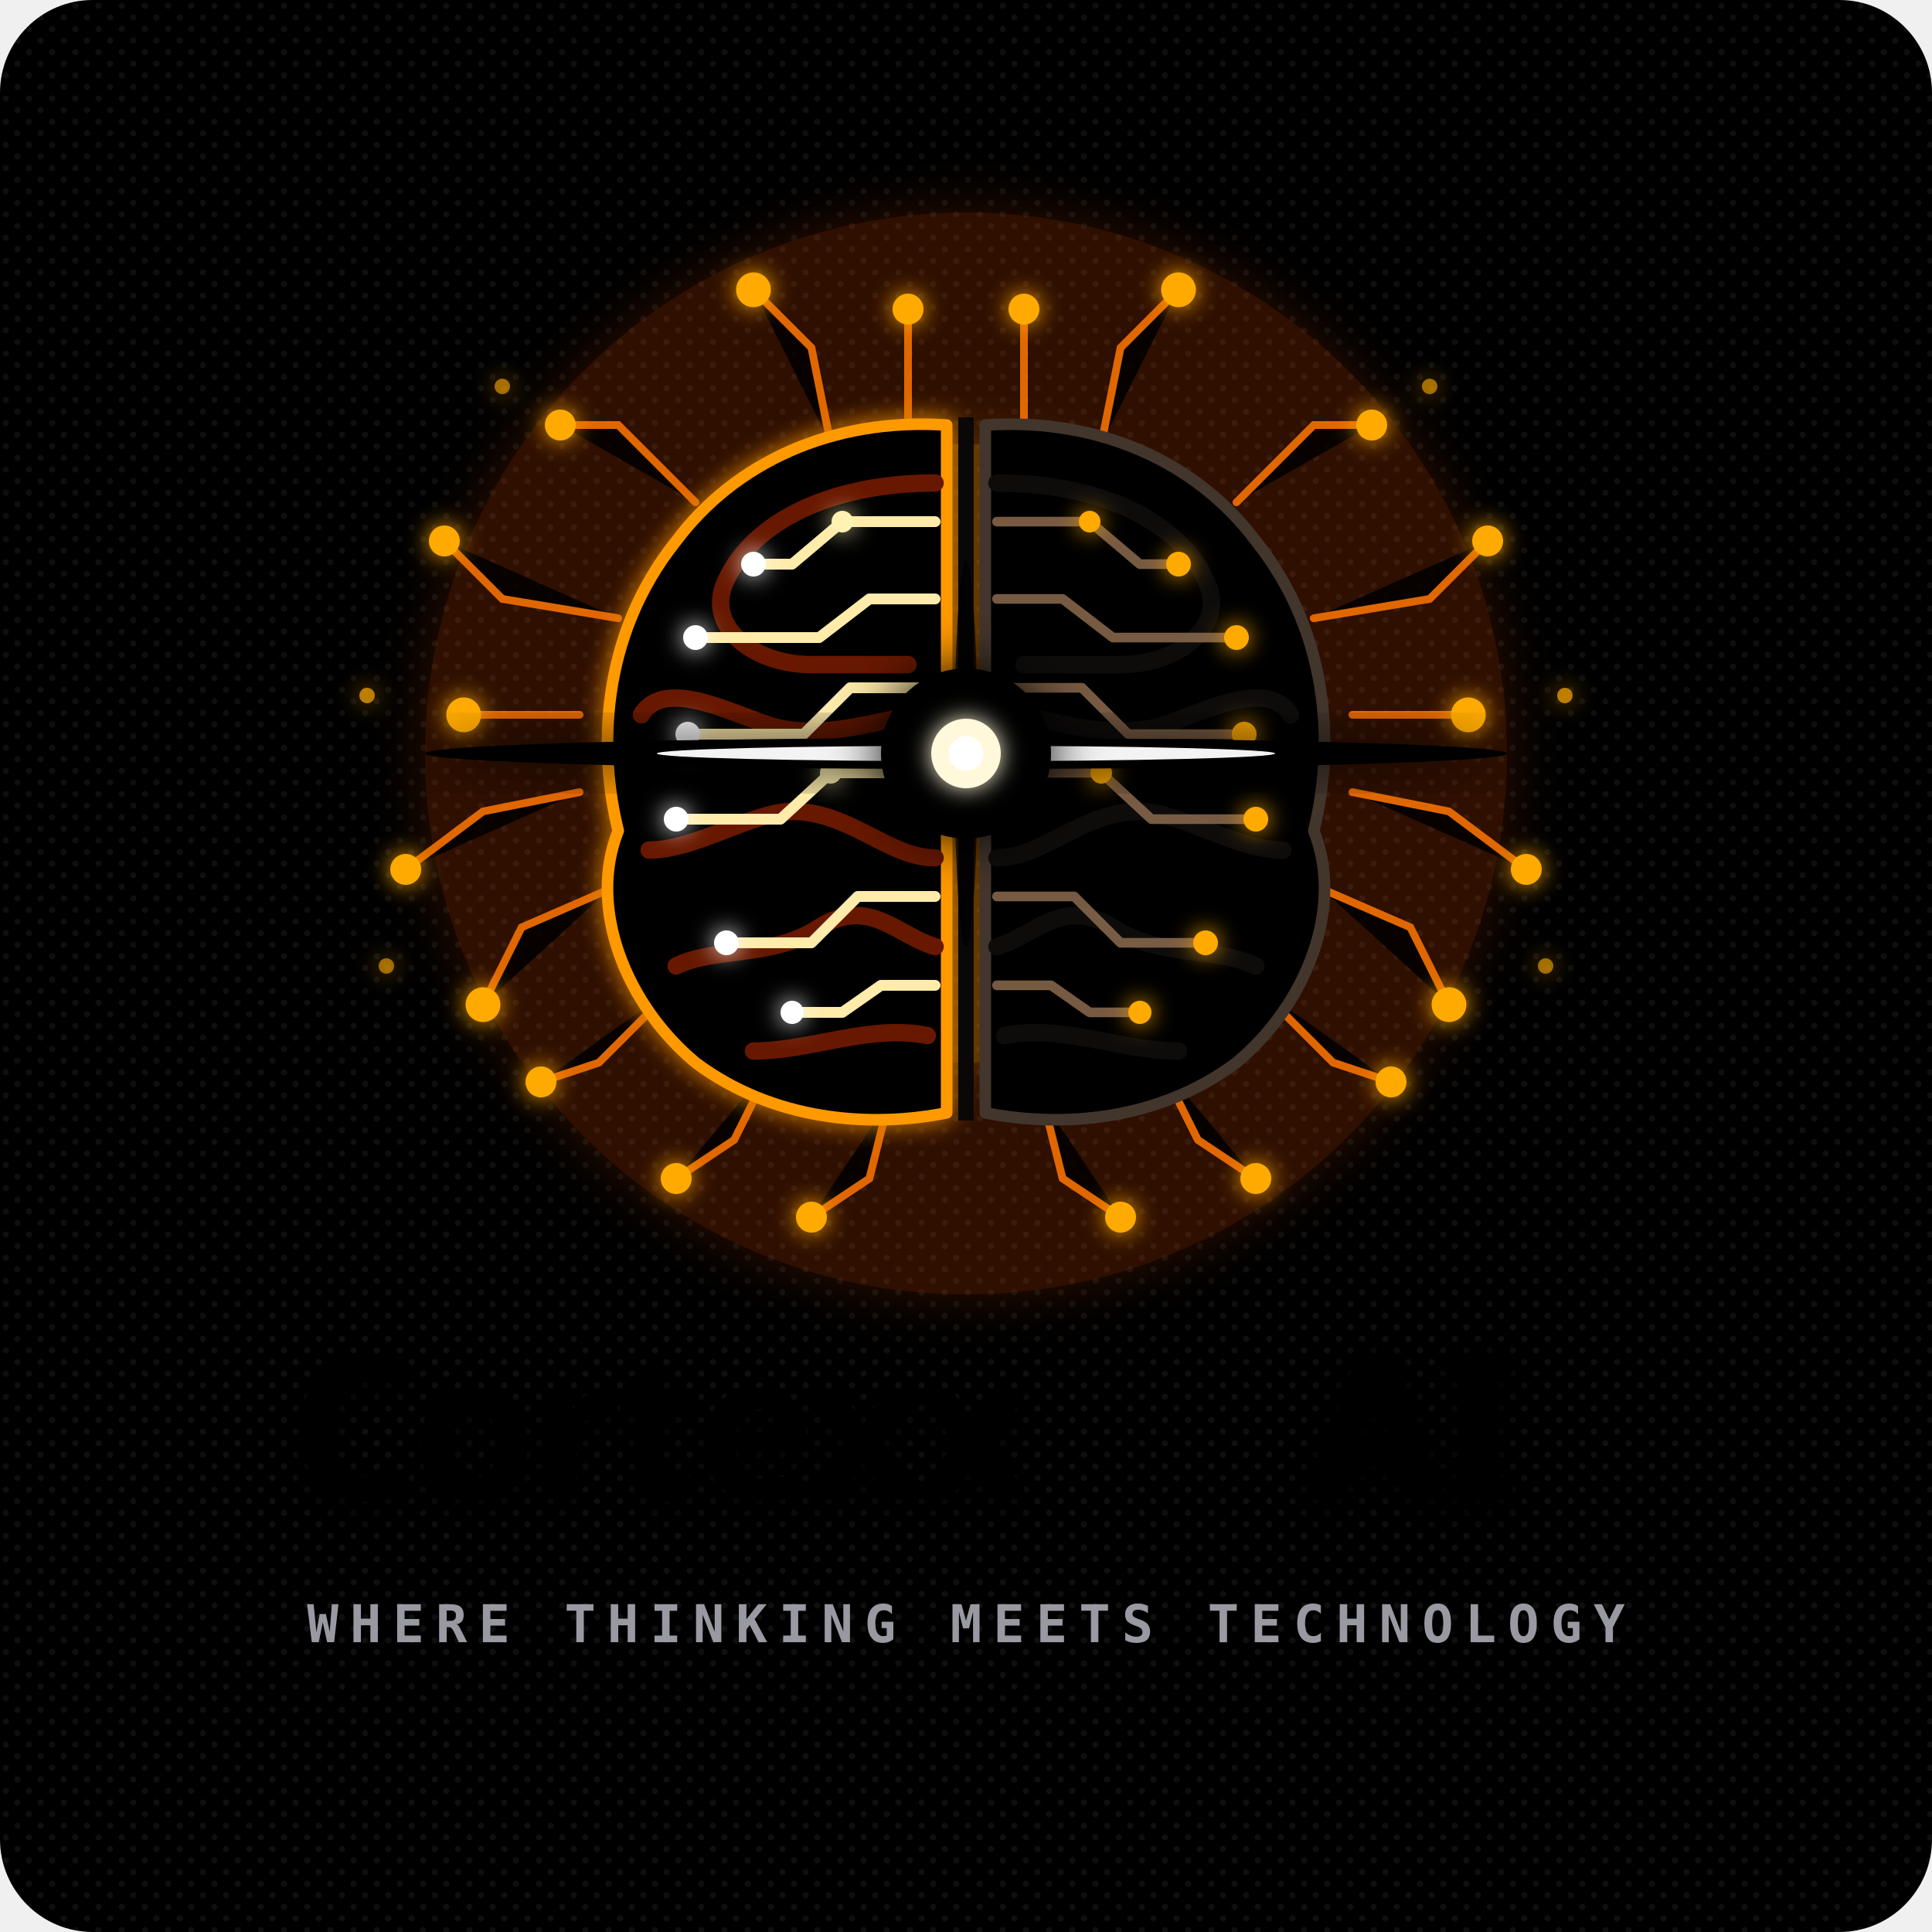
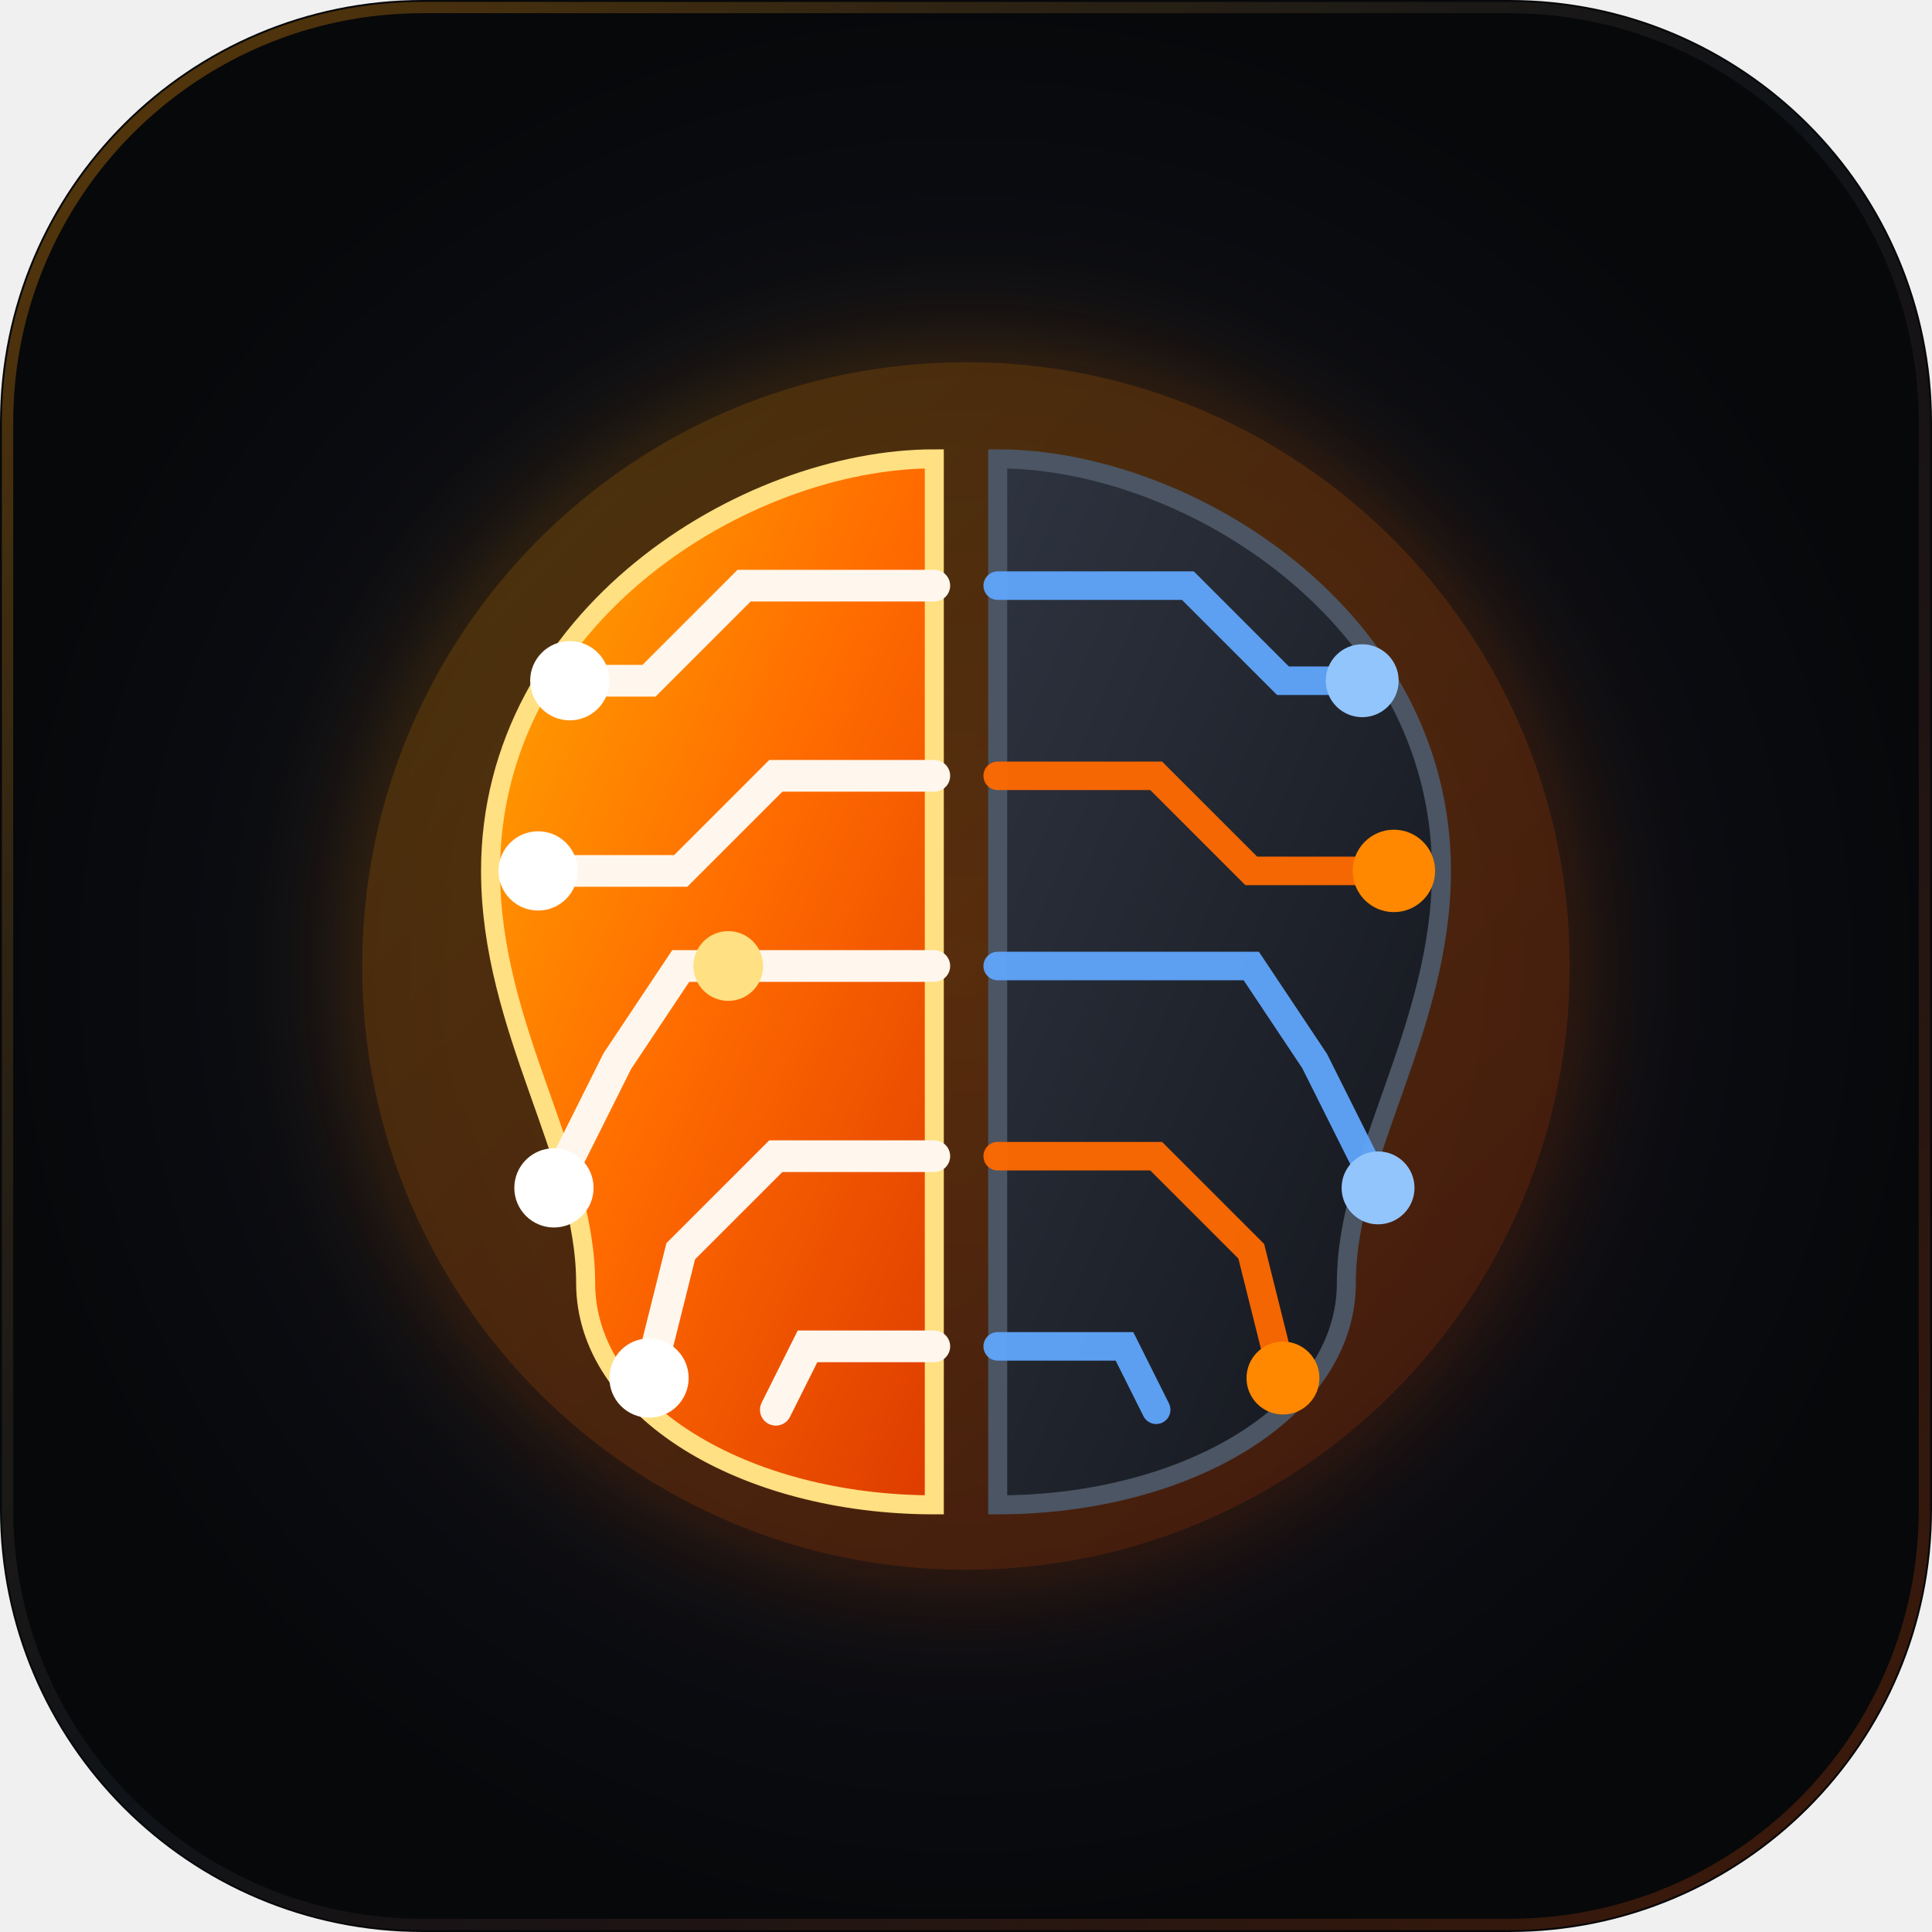
- <svg xmlns="http://www.w3.org/2000/svg" viewBox="0 0 500 500" width="100%" height="100%">
+ <svg xmlns="http://www.w3.org/2000/svg" width="512" height="512" viewBox="0 0 512 512" fill="none">
  <defs>
-     <radialGradient id="bgGlow" cx="50%" cy="40%" r="60%">
-       <stop offset="0%" stopColor="#1e1814" />
-       <stop offset="40%" stopColor="#12100e" />
-       <stop offset="80%" stopColor="#0a0908" />
-       <stop offset="100%" stopColor="#050505" />
+     <radialGradient id="bgGlow" cx="50%" cy="50%" r="50%">
+       <stop offset="0%" stop-color="#1f1812" />
+       <stop offset="70%" stop-color="#0c0d12" />
+       <stop offset="100%" stop-color="#07080a" />
    </radialGradient>
-     <linearGradient id="brainOrangeGrad" x1="0%" y1="0%" x2="100%" y2="100%">
-       <stop offset="0%" stopColor="#FFAA00" />
-       <stop offset="45%" stopColor="#FF7300" />
-       <stop offset="85%" stopColor="#DD3800" />
-       <stop offset="100%" stopColor="#A82400" />
+     <linearGradient id="cortexxOrangeGlow" x1="0%" y1="0%" x2="100%" y2="100%">
+       <stop offset="0%" stop-color="#FFAA00" />
+       <stop offset="50%" stop-color="#FF6A00" />
+       <stop offset="100%" stop-color="#DD3B00" />
    </linearGradient>
-     <linearGradient id="brainDarkGrad" x1="0%" y1="0%" x2="100%" y2="100%">
-       <stop offset="0%" stopColor="#2a2420" />
-       <stop offset="40%" stopColor="#1e1916" />
-       <stop offset="80%" stopColor="#14110f" />
-       <stop offset="100%" stopColor="#0d0b0a" />
+     <linearGradient id="cortexxDarkCircuit" x1="0%" y1="0%" x2="100%" y2="100%">
+       <stop offset="0%" stop-color="#2E3440" />
+       <stop offset="100%" stop-color="#12141A" />
    </linearGradient>
-     <linearGradient id="flareHorizontal" x1="0%" y1="50%" x2="100%" y2="50%">
-       <stop offset="0%" stopColor="#FFAA00" stopOpacity="0" />
-       <stop offset="35%" stopColor="#FF8800" stopOpacity="0.4" />
-       <stop offset="48%" stopColor="#FFE8A3" stopOpacity="0.9" />
-       <stop offset="50%" stopColor="#FFFFFF" stopOpacity="1" />
-       <stop offset="52%" stopColor="#FFE8A3" stopOpacity="0.9" />
-       <stop offset="65%" stopColor="#FF8800" stopOpacity="0.4" />
-       <stop offset="100%" stopColor="#FFAA00" stopOpacity="0" />
+     <filter id="cortexxGlowEffect" x="-20%" y="-20%" width="140%" height="140%">
+       <feGaussianBlur stdDeviation="16" result="blur" />
+       <feComposite in="SourceGraphic" in2="blur" operator="over" />
+     </filter>
+     <linearGradient id="borderGrad" x1="0%" y1="0%" x2="100%" y2="100%">
+       <stop offset="0%" stop-color="#FF9900" stop-opacity="0.6" />
+       <stop offset="50%" stop-color="#334155" stop-opacity="0.3" />
+       <stop offset="100%" stop-color="#FF5500" stop-opacity="0.4" />
    </linearGradient>
-     <linearGradient id="flareVertical" x1="50%" y1="0%" x2="50%" y2="100%">
-       <stop offset="0%" stopColor="#FFAA00" stopOpacity="0" />
-       <stop offset="40%" stopColor="#FF7700" stopOpacity="0.3" />
-       <stop offset="50%" stopColor="#FFFFFF" stopOpacity="0.9" />
-       <stop offset="60%" stopColor="#FF7700" stopOpacity="0.3" />
-       <stop offset="100%" stopColor="#FFAA00" stopOpacity="0" />
-     </linearGradient>
-     <radialGradient id="centerBurst" cx="50%" cy="50%" r="50%">
-       <stop offset="0%" stopColor="#FFFFFF" />
-       <stop offset="25%" stopColor="#FFF2B2" />
-       <stop offset="55%" stopColor="#FF7700" stopOpacity="0.8" />
-       <stop offset="100%" stopColor="#FF4400" stopOpacity="0" />
-     </radialGradient>
-     <linearGradient id="silverChrome" x1="0%" y1="0%" x2="0%" y2="100%">
-       <stop offset="0%" stopColor="#FFFFFF" />
-       <stop offset="30%" stopColor="#F3F4F6" />
-       <stop offset="50%" stopColor="#E5E7EB" />
-       <stop offset="70%" stopColor="#9CA3AF" />
-       <stop offset="100%" stopColor="#D1D5DB" />
-     </linearGradient>
-     <linearGradient id="orangeChrome" x1="0%" y1="0%" x2="0%" y2="100%">
-       <stop offset="0%" stopColor="#FFC34D" />
-       <stop offset="35%" stopColor="#FF9400" />
-       <stop offset="75%" stopColor="#FF5500" />
-       <stop offset="100%" stopColor="#CC3700" />
-     </linearGradient>
-     <filter id="orangeHalo" x="-50%" y="-50%" width="200%" height="200%">
-       <feGaussianBlur stdDeviation="3" result="coloredBlur" />
-       <feMerge>
-         <feMergeNode in="coloredBlur" />
-         <feMergeNode in="SourceGraphic" />
-       </feMerge>
-     </filter>
-     <filter id="intenseGlow" x="-80%" y="-80%" width="260%" height="260%">
-       <feGaussianBlur stdDeviation="7" result="blur" />
-       <feMerge>
-         <feMergeNode in="blur" />
-         <feMergeNode in="SourceGraphic" />
-       </feMerge>
-     </filter>
-     <filter id="textDropShadow" x="-20%" y="-20%" width="140%" height="140%">
-       <feDropShadow dx="0" dy="4" stdDeviation="4" flood-color="#000000" flood-opacity="0.9" />
-     </filter>
  </defs>
-   <rect width="500" height="500" fill="url(#bgGlow)" rx="24" />
-   <g opacity="0.06">
-     <pattern id="leatherTexture" width="6" height="6" patternUnits="userSpaceOnUse">
-       <circle cx="1.5" cy="1.5" r="0.8" fill="#FFFFFF" />
-       <circle cx="4.5" cy="4.5" r="0.8" fill="#FFFFFF" />
-       <circle cx="4.5" cy="1.5" r="0.5" fill="#000000" />
-       <circle cx="1.5" cy="4.5" r="0.5" fill="#000000" />
-     </pattern>
-     <rect width="500" height="500" fill="url(#leatherTexture)" rx="24" />
-   </g>
-   <circle cx="250" cy="195" r="140" fill="#FF5500" opacity="0.18" filter="url(#intenseGlow)" />
-   <circle cx="250" cy="195" r="80" fill="#FFAA00" opacity="0.25" filter="url(#intenseGlow)" />
-   <g stroke="#FF7700" stroke-width="2" stroke-linecap="round" opacity="0.85">
-     <path d="M 215 115 L 210 90 L 195 75" />
-     <path d="M 235 110 L 235 80" />
-     <path d="M 265 110 L 265 80" />
-     <path d="M 285 115 L 290 90 L 305 75" />
-     <path d="M 180 130 L 160 110 L 145 110" />
-     <path d="M 320 130 L 340 110 L 355 110" />
-     <path d="M 160 160 L 130 155 L 115 140" />
-     <path d="M 150 185 L 120 185" />
-     <path d="M 150 205 L 125 210 L 105 225" />
-     <path d="M 158 230 L 135 240 L 125 260" />
-     <path d="M 175 255 L 155 275 L 140 280" />
-     <path d="M 200 275 L 190 295 L 175 305" />
-     <path d="M 340 160 L 370 155 L 385 140" />
-     <path d="M 350 185 L 380 185" />
-     <path d="M 350 205 L 375 210 L 395 225" />
-     <path d="M 342 230 L 365 240 L 375 260" />
-     <path d="M 325 255 L 345 275 L 360 280" />
-     <path d="M 300 275 L 310 295 L 325 305" />
-     <path d="M 230 285 L 225 305 L 210 315" />
-     <path d="M 270 285 L 275 305 L 290 315" />
-   </g>
-   <g fill="#FFAA00" filter="url(#orangeHalo)">
-     <circle cx="195" cy="75" r="4.5" />
-     <circle cx="235" cy="80" r="4" />
-     <circle cx="265" cy="80" r="4" />
-     <circle cx="305" cy="75" r="4.5" />
-     <circle cx="145" cy="110" r="4" />
-     <circle cx="355" cy="110" r="4" />
-     <circle cx="115" cy="140" r="4" />
-     <circle cx="120" cy="185" r="4.5" />
-     <circle cx="105" cy="225" r="4" />
-     <circle cx="125" cy="260" r="4.5" />
-     <circle cx="140" cy="280" r="4" />
-     <circle cx="175" cy="305" r="4" />
-     <circle cx="385" cy="140" r="4" />
-     <circle cx="380" cy="185" r="4.5" />
-     <circle cx="395" cy="225" r="4" />
-     <circle cx="375" cy="260" r="4.5" />
-     <circle cx="360" cy="280" r="4" />
-     <circle cx="325" cy="305" r="4" />
-     <circle cx="210" cy="315" r="4" />
-     <circle cx="290" cy="315" r="4" />
-     <circle cx="130" cy="100" r="2" opacity="0.6" />
-     <circle cx="370" cy="100" r="2" opacity="0.6" />
-     <circle cx="95" cy="180" r="2" opacity="0.7" />
-     <circle cx="405" cy="180" r="2" opacity="0.7" />
-     <circle cx="100" cy="250" r="2" opacity="0.6" />
-     <circle cx="400" cy="250" r="2" opacity="0.6" />
-   </g>
-   <g id="leftHemisphere">
-     <path d="M 245 110               C 215 108 190 120 175 140               C 155 165 155 195 160 215               C 152 235 162 260 180 275               C 200 290 225 292 245 288               Z" fill="url(#brainOrangeGrad)" stroke="#FF9900" stroke-width="3" stroke-linejoin="round" filter="url(#orangeHalo)" />
-     <g fill="none" stroke="#681800" stroke-width="4.5" stroke-linecap="round" stroke-linejoin="round">
-       <path d="M 242 125 C 215 125 195 135 188 150 C 182 162 195 172 210 172 L 235 172" />
-       <path d="M 166 185 C 172 175 190 185 200 188 C 215 192 230 185 240 185" />
-       <path d="M 168 220 C 180 220 195 210 205 210 C 220 210 230 222 242 222" />
-       <path d="M 175 250 C 185 245 200 248 212 240 C 225 232 232 242 242 245" />
-       <path d="M 195 272 C 210 272 225 265 240 268" />
+   <rect width="512" height="512" rx="112" fill="url(#bgGlow)" />
+   <rect x="2" y="2" width="508" height="508" rx="110" stroke="url(#borderGrad)" stroke-width="3" fill="none" opacity="0.6" />
+   <circle cx="256" cy="256" r="160" fill="url(#cortexxOrangeGlow)" opacity="0.25" filter="url(#cortexxGlowEffect)" />
+   <g transform="translate(46, 46) scale(4.2)">
+     <g>
+       <path d="M 48 18 C 36 18 20 28 20 44 C 20 54 26 62 26 70 C 26 78 36 84 48 84 Z" fill="url(#cortexxOrangeGlow)" stroke="#FFE082" stroke-width="1.2" />
+       <path d="M 48 26 L 36 26 L 30 32 L 25 32" stroke="#FFF7ED" stroke-width="2" stroke-linecap="round" />
+       <path d="M 48 38 L 38 38 L 32 44 L 23 44" stroke="#FFF7ED" stroke-width="2" stroke-linecap="round" />
+       <path d="M 48 50 L 32 50 L 28 56 L 24 64" stroke="#FFF7ED" stroke-width="2" stroke-linecap="round" />
+       <path d="M 48 62 L 38 62 L 32 68 L 30 76" stroke="#FFF7ED" stroke-width="2" stroke-linecap="round" />
+       <path d="M 48 74 L 40 74 L 38 78" stroke="#FFF7ED" stroke-width="2" stroke-linecap="round" />
+       <circle cx="25" cy="32" r="2.5" fill="#FFFFFF" />
+       <circle cx="23" cy="44" r="2.5" fill="#FFFFFF" />
+       <circle cx="24" cy="64" r="2.5" fill="#FFFFFF" />
+       <circle cx="30" cy="76" r="2.5" fill="#FFFFFF" />
+       <circle cx="35" cy="50" r="2.2" fill="#FFE082" />
    </g>
-     <g fill="none" stroke="#FFEBAA" stroke-width="2.8" stroke-linecap="round" stroke-linejoin="round">
-       <path d="M 242 135 L 218 135 L 205 146 L 195 146" />
-       <path d="M 242 155 L 225 155 L 212 165 L 180 165" />
-       <path d="M 242 178 L 220 178 L 208 190 L 178 190" />
-       <path d="M 242 200 L 215 200 L 202 212 L 175 212" />
-       <path d="M 242 232 L 222 232 L 210 244 L 188 244" />
-       <path d="M 242 255 L 228 255 L 218 262 L 205 262" />
-     </g>
-     <g fill="#FFFFFF" filter="url(#orangeHalo)">
-       <circle cx="195" cy="146" r="3.2" />
-       <circle cx="180" cy="165" r="3.2" />
-       <circle cx="178" cy="190" r="3.2" />
-       <circle cx="175" cy="212" r="3.2" />
-       <circle cx="188" cy="244" r="3.2" />
-       <circle cx="205" cy="262" r="3" />
-       <circle cx="218" cy="135" r="2.8" fill="#FFF2B2" />
-       <circle cx="215" cy="200" r="2.8" fill="#FFF2B2" />
+     <g>
+       <path d="M 52 18 C 64 18 80 28 80 44 C 80 54 74 62 74 70 C 74 78 64 84 52 84 Z" fill="url(#cortexxDarkCircuit)" stroke="#4B5563" stroke-width="1.2" />
+       <path d="M 52 26 L 64 26 L 70 32 L 75 32" stroke="#60A5FA" stroke-width="1.8" stroke-linecap="round" opacity="0.95" />
+       <path d="M 52 38 L 62 38 L 68 44 L 77 44" stroke="#FF6A00" stroke-width="1.8" stroke-linecap="round" opacity="0.95" />
+       <path d="M 52 50 L 68 50 L 72 56 L 76 64" stroke="#60A5FA" stroke-width="1.8" stroke-linecap="round" opacity="0.95" />
+       <path d="M 52 62 L 62 62 L 68 68 L 70 76" stroke="#FF6A00" stroke-width="1.8" stroke-linecap="round" opacity="0.95" />
+       <path d="M 52 74 L 60 74 L 62 78" stroke="#60A5FA" stroke-width="1.8" stroke-linecap="round" opacity="0.95" />
+       <circle cx="75" cy="32" r="2.3" fill="#93C5FD" />
+       <circle cx="77" cy="44" r="2.6" fill="#FF8800" />
+       <circle cx="76" cy="64" r="2.3" fill="#93C5FD" />
+       <circle cx="70" cy="76" r="2.3" fill="#FF8800" />
    </g>
  </g>
-   <g id="rightHemisphere">
-     <path d="M 255 110               C 285 108 310 120 325 140               C 345 165 345 195 340 215               C 348 235 338 260 320 275               C 300 290 275 292 255 288               Z" fill="url(#brainDarkGrad)" stroke="#42352c" stroke-width="3" stroke-linejoin="round" />
-     <g fill="none" stroke="#0e0c0b" stroke-width="4.5" stroke-linecap="round" stroke-linejoin="round">
-       <path d="M 258 125 C 285 125 305 135 312 150 C 318 162 305 172 290 172 L 265 172" />
-       <path d="M 334 185 C 328 175 310 185 300 188 C 285 192 270 185 260 185" />
-       <path d="M 332 220 C 320 220 305 210 295 210 C 280 210 270 222 258 222" />
-       <path d="M 325 250 C 315 245 300 248 288 240 C 275 232 268 242 258 245" />
-       <path d="M 305 272 C 290 272 275 265 260 268" />
-     </g>
-     <g fill="none" stroke="#8c6a4e" stroke-width="2.5" stroke-linecap="round" stroke-linejoin="round" opacity="0.85">
-       <path d="M 258 135 L 282 135 L 295 146 L 305 146" />
-       <path d="M 258 155 L 275 155 L 288 165 L 320 165" />
-       <path d="M 258 178 L 280 178 L 292 190 L 322 190" />
-       <path d="M 258 200 L 285 200 L 298 212 L 325 212" />
-       <path d="M 258 232 L 278 232 L 290 244 L 312 244" />
-       <path d="M 258 255 L 272 255 L 282 262 L 295 262" />
-     </g>
-     <g fill="#FFAA00" filter="url(#orangeHalo)">
-       <circle cx="305" cy="146" r="3.2" />
-       <circle cx="320" cy="165" r="3.2" />
-       <circle cx="322" cy="190" r="3.2" />
-       <circle cx="325" cy="212" r="3.2" />
-       <circle cx="312" cy="244" r="3.2" />
-       <circle cx="295" cy="262" r="3" />
-       <circle cx="282" cy="135" r="2.8" />
-       <circle cx="285" cy="200" r="2.8" />
-     </g>
-   </g>
-   <line x1="250" y1="108" x2="250" y2="290" stroke="#0a0807" stroke-width="4" />
-   <ellipse cx="250" cy="195" rx="140" ry="4" fill="url(#flareHorizontal)" filter="url(#intenseGlow)" />
-   <ellipse cx="250" cy="195" rx="80" ry="2" fill="#FFFFFF" opacity="0.95" />
-   <ellipse cx="250" cy="195" rx="3" ry="50" fill="url(#flareVertical)" opacity="0.75" />
-   <circle cx="250" cy="195" r="22" fill="url(#centerBurst)" filter="url(#intenseGlow)" />
-   <circle cx="250" cy="195" r="9" fill="#FFF8DB" filter="url(#orangeHalo)" />
-   <circle cx="250" cy="195" r="4.5" fill="#FFFFFF" />
-   <g transform="translate(0, 320)">
-     <g filter="url(#textDropShadow)">
-       <text x="75" y="68" font-family="'Plus Jakarta Sans', 'Segoe UI', system-ui, -apple-system, sans-serif" font-size="52" font-weight="800" letter-spacing="-0.03em" fill="url(#silverChrome)">
-         Cortexx
-       </text>
-       <text x="338" y="68" font-family="'Plus Jakarta Sans', 'Segoe UI', system-ui, -apple-system, sans-serif" font-size="52" font-weight="900" letter-spacing="-0.02em" fill="url(#orangeChrome)" filter="url(#orangeHalo)">
-         AI
-       </text>
-     </g>
-     <text x="250" y="105" text-anchor="middle" font-family="'Plus Jakarta Sans', 'JetBrains Mono', monospace, sans-serif" font-size="13.5" font-weight="700" letter-spacing="0.22em" fill="#A1A1AA" opacity="0.95">
-       WHERE THINKING MEETS TECHNOLOGY
-     </text>
-   </g>
</svg>
